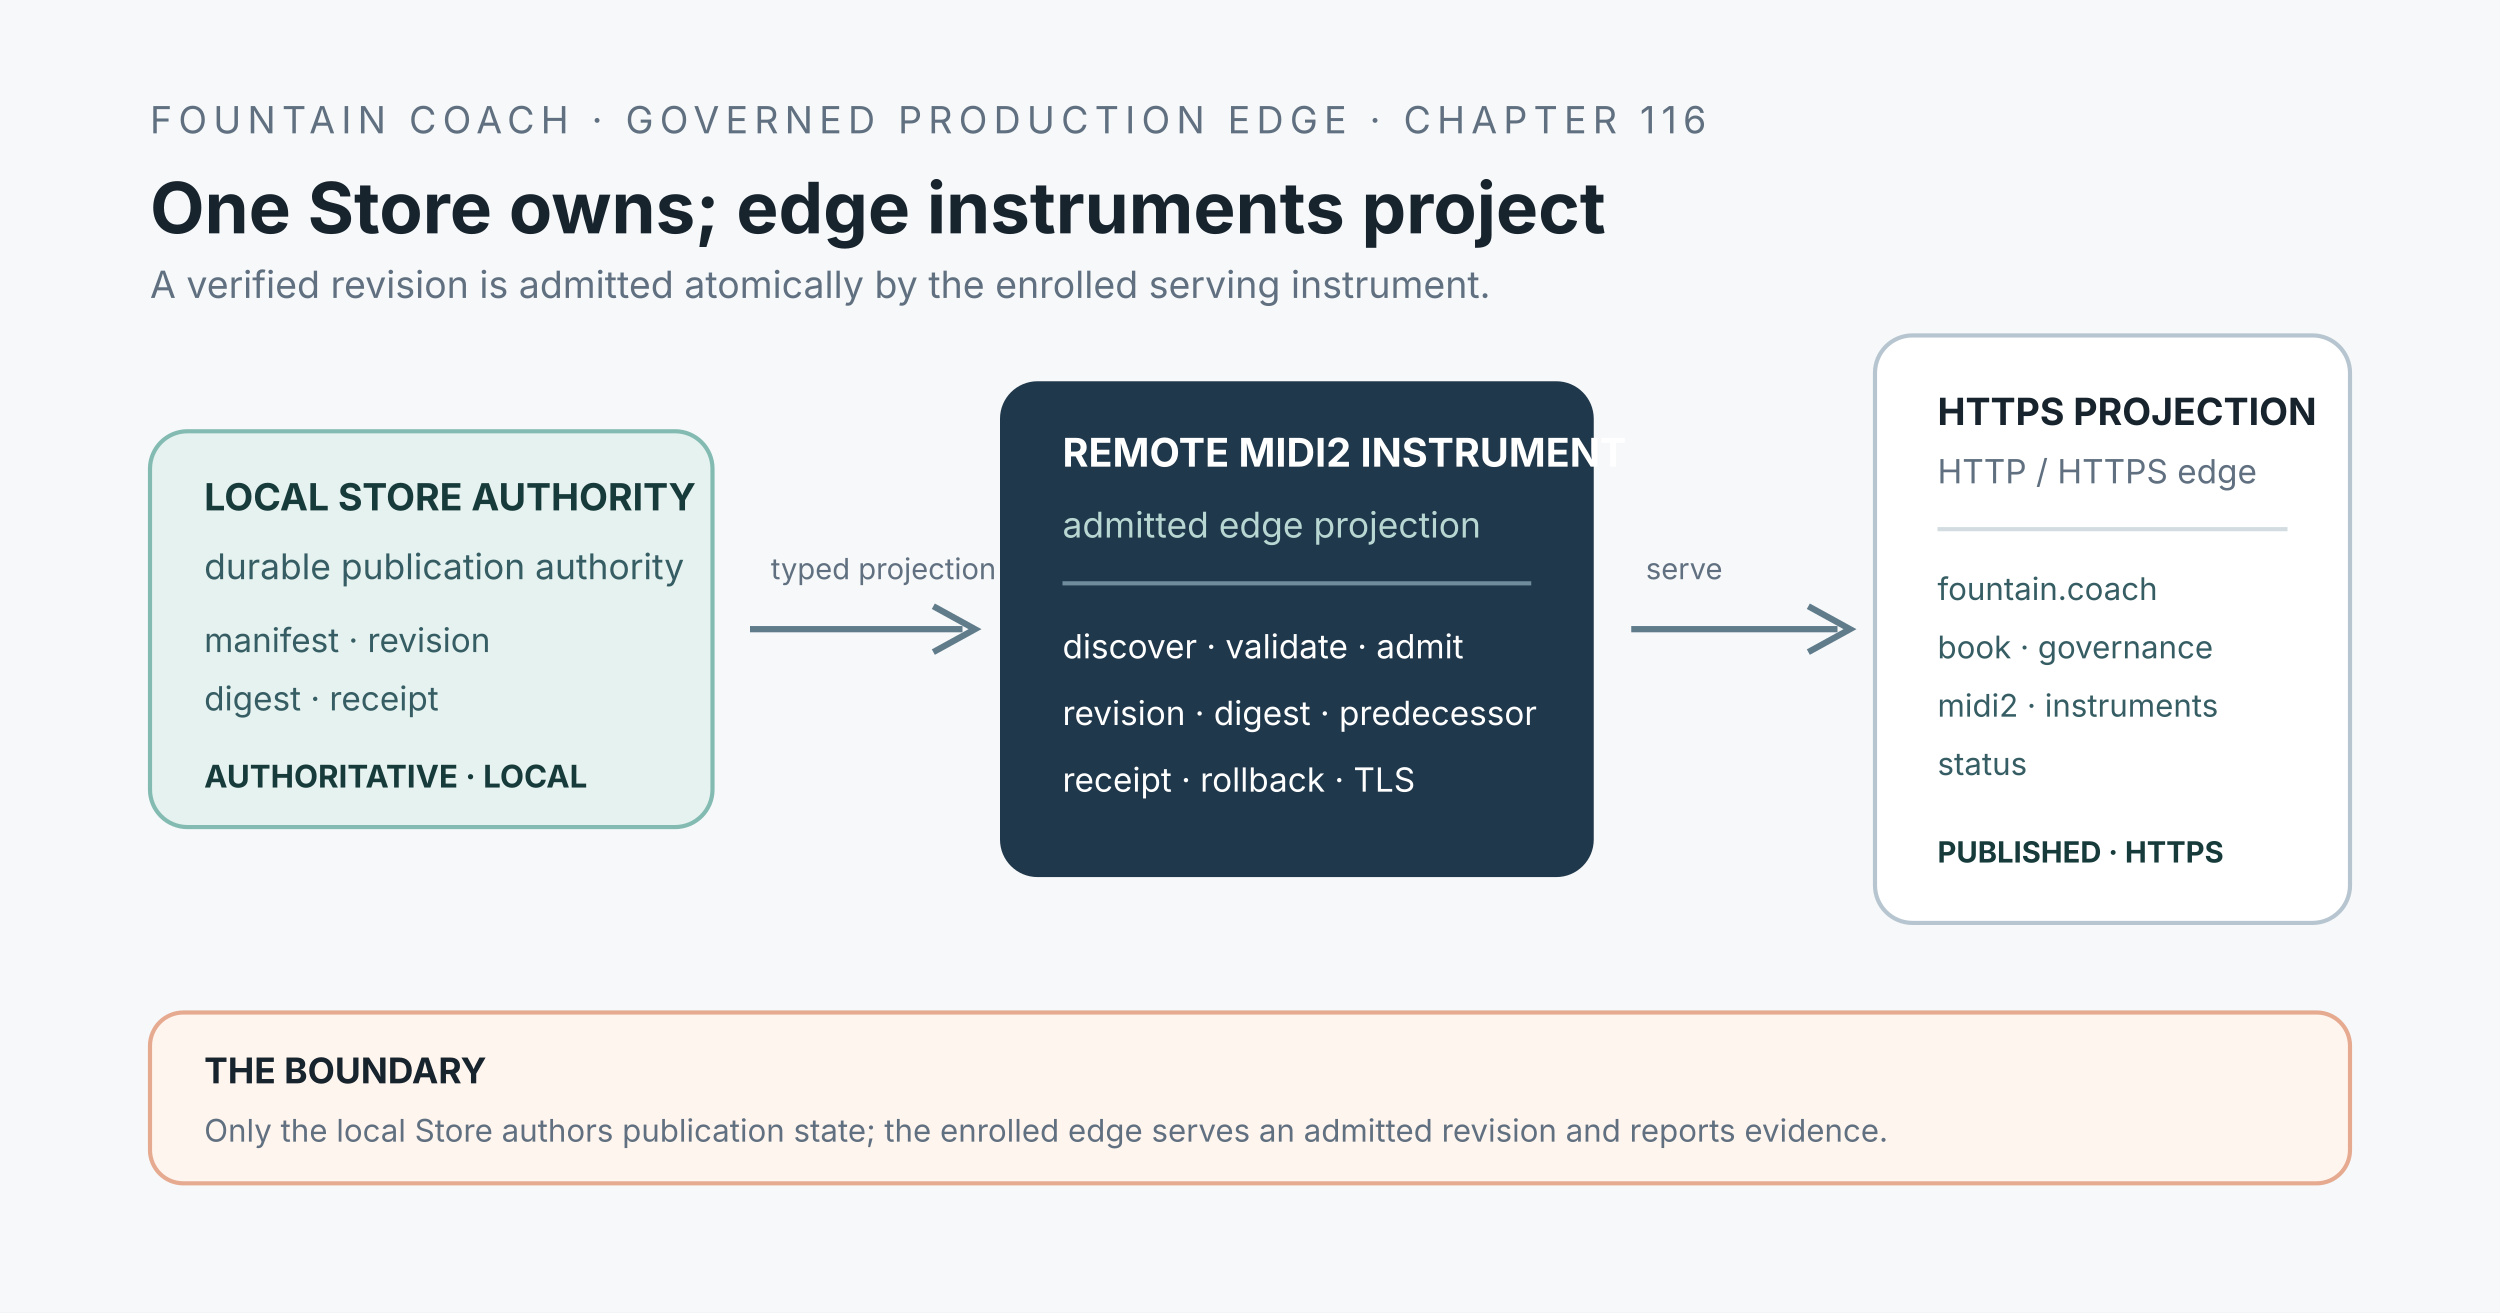
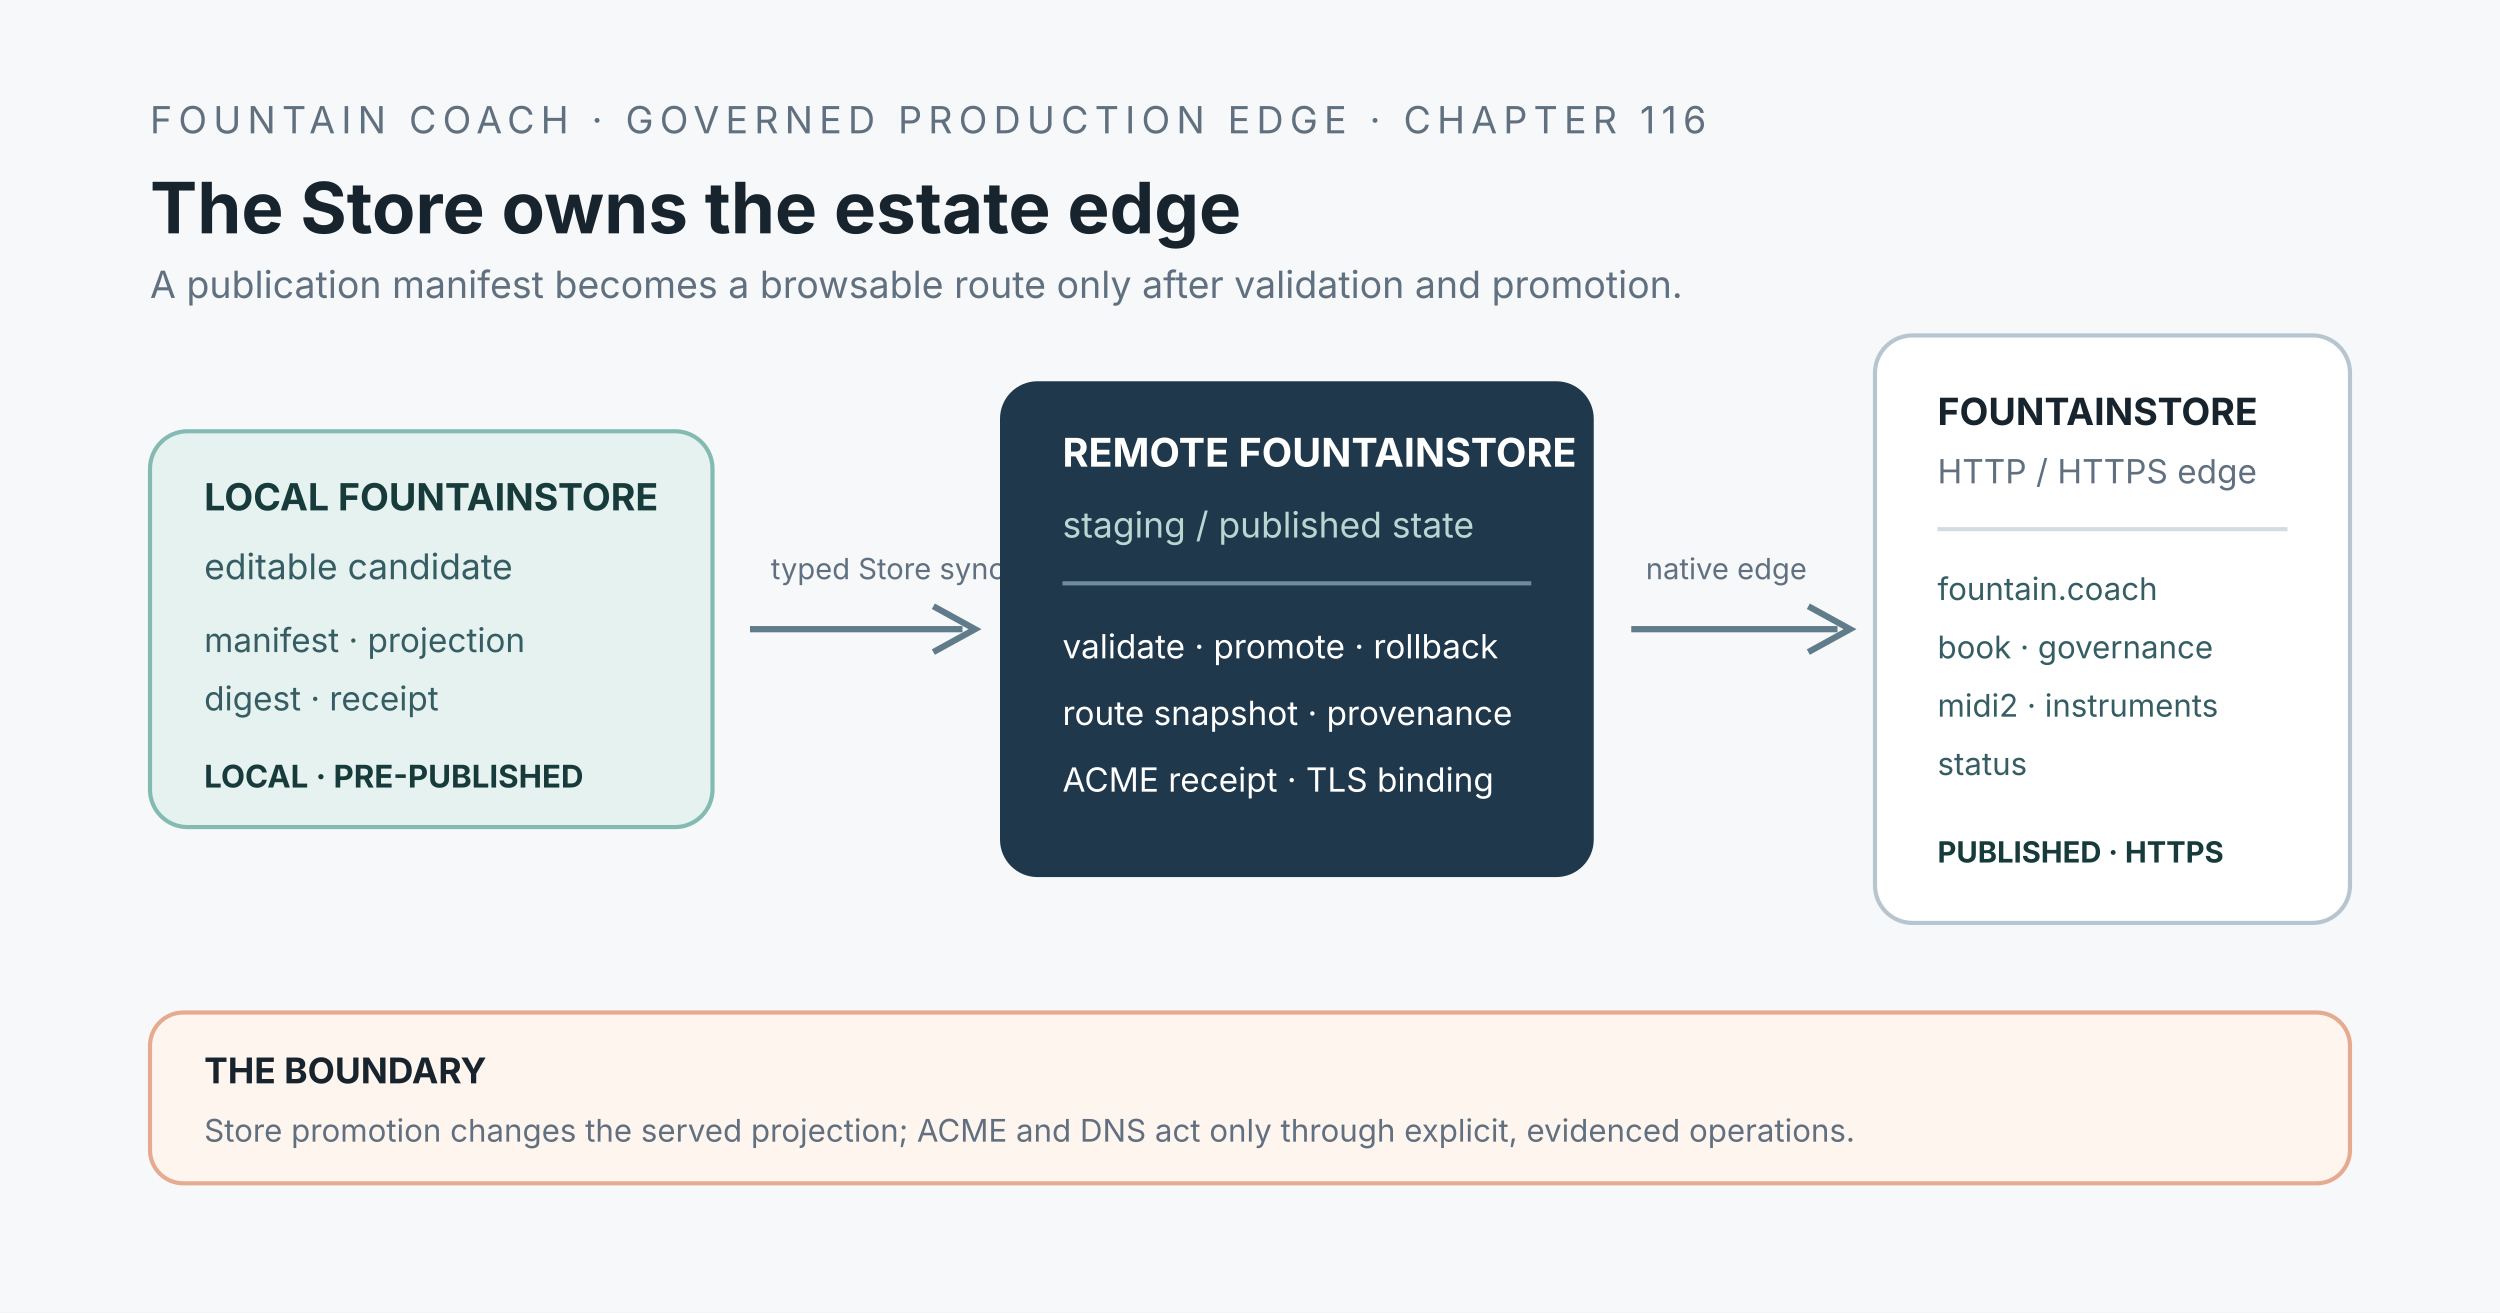
<svg xmlns="http://www.w3.org/2000/svg" viewBox="0 0 1200 630" role="img" aria-labelledby="title desc">
  <rect width="1200" height="630" fill="#f6f8f9" />
  <text x="72" y="64" fill="#607080" font-family="-apple-system, BlinkMacSystemFont, sans-serif" font-size="18" letter-spacing="3">FOUNTAIN COACH · GOVERNED PRODUCTION EDGE · CHAPTER 116</text>
-   <text x="72" y="112" fill="#17232d" font-family="-apple-system, BlinkMacSystemFont, sans-serif" font-size="34" font-weight="700">One Store owns; edge instruments project</text>
-   <text x="72" y="143" fill="#607080" font-family="-apple-system, BlinkMacSystemFont, sans-serif" font-size="18">A verified revision is admitted atomically by the enrolled serving instrument.</text>
+   <text x="72" y="112" fill="#17232d" font-family="-apple-system, BlinkMacSystemFont, sans-serif" font-size="34" font-weight="700">The Store owns the estate edge</text>
+   <text x="72" y="143" fill="#607080" font-family="-apple-system, BlinkMacSystemFont, sans-serif" font-size="18">A publication manifest becomes a browsable route only after validation and promotion.</text>
  <rect x="72" y="207" width="270" height="190" rx="18" fill="#e5f2ef" stroke="#83bbb2" stroke-width="2" />
-   <text x="98" y="245" fill="#173b3b" font-family="-apple-system, BlinkMacSystemFont, sans-serif" font-size="18" font-weight="700">LOCAL STORE AUTHORITY</text>
-   <text x="98" y="278" fill="#355d63" font-family="-apple-system, BlinkMacSystemFont, sans-serif" font-size="17">durable publication authority</text>
-   <text x="98" y="313" fill="#355d63" font-family="-apple-system, BlinkMacSystemFont, sans-serif" font-size="16">manifest · revision</text>
+   <text x="98" y="245" fill="#173b3b" font-family="-apple-system, BlinkMacSystemFont, sans-serif" font-size="18" font-weight="700">LOCAL FOUNTAINSTORE</text>
+   <text x="98" y="278" fill="#355d63" font-family="-apple-system, BlinkMacSystemFont, sans-serif" font-size="17">editable candidate</text>
+   <text x="98" y="313" fill="#355d63" font-family="-apple-system, BlinkMacSystemFont, sans-serif" font-size="16">manifest · projection</text>
  <text x="98" y="341" fill="#355d63" font-family="-apple-system, BlinkMacSystemFont, sans-serif" font-size="16">digest · receipt</text>
-   <text x="98" y="378" fill="#173b3b" font-family="-apple-system, BlinkMacSystemFont, sans-serif" font-size="15" font-weight="700">AUTHORITATIVE · LOCAL</text>
+   <text x="98" y="378" fill="#173b3b" font-family="-apple-system, BlinkMacSystemFont, sans-serif" font-size="15" font-weight="700">LOCAL · PRE-PUBLISHED</text>
  <path d="M360 302 H462" fill="none" stroke="#607b8a" stroke-width="3" />
  <path d="M448 291 L468 302 L448 313" fill="none" stroke="#607b8a" stroke-width="3" />
-   <text x="370" y="278" fill="#607080" font-family="-apple-system, BlinkMacSystemFont, sans-serif" font-size="14">typed projection</text>
+   <text x="370" y="278" fill="#607080" font-family="-apple-system, BlinkMacSystemFont, sans-serif" font-size="14">typed Store sync</text>
  <rect x="480" y="183" width="285" height="238" rx="18" fill="#20384b" />
-   <text x="510" y="224" fill="#ffffff" font-family="-apple-system, BlinkMacSystemFont, sans-serif" font-size="19" font-weight="700">REMOTE MIDI2 INSTRUMENT</text>
-   <text x="510" y="258" fill="#b9d7d2" font-family="-apple-system, BlinkMacSystemFont, sans-serif" font-size="17">admitted edge projection</text>
+   <text x="510" y="224" fill="#ffffff" font-family="-apple-system, BlinkMacSystemFont, sans-serif" font-size="19" font-weight="700">REMOTE FOUNTAINSTORE</text>
+   <text x="510" y="258" fill="#b9d7d2" font-family="-apple-system, BlinkMacSystemFont, sans-serif" font-size="17">staging / published state</text>
  <line x1="510" y1="280" x2="735" y2="280" stroke="#6e8c9c" stroke-width="2" />
-   <text x="510" y="316" fill="#ffffff" font-family="-apple-system, BlinkMacSystemFont, sans-serif" font-size="16">discover · validate · admit</text>
-   <text x="510" y="348" fill="#ffffff" font-family="-apple-system, BlinkMacSystemFont, sans-serif" font-size="16">revision · digest · predecessor</text>
-   <text x="510" y="380" fill="#ffffff" font-family="-apple-system, BlinkMacSystemFont, sans-serif" font-size="16">receipt · rollback · TLS</text>
+   <text x="510" y="316" fill="#ffffff" font-family="-apple-system, BlinkMacSystemFont, sans-serif" font-size="16">validate · promote · rollback</text>
+   <text x="510" y="348" fill="#ffffff" font-family="-apple-system, BlinkMacSystemFont, sans-serif" font-size="16">route snapshot · provenance</text>
+   <text x="510" y="380" fill="#ffffff" font-family="-apple-system, BlinkMacSystemFont, sans-serif" font-size="16">ACME receipt · TLS binding</text>
  <path d="M783 302 H882" fill="none" stroke="#607b8a" stroke-width="3" />
  <path d="M868 291 L888 302 L868 313" fill="none" stroke="#607b8a" stroke-width="3" />
-   <text x="790" y="278" fill="#607080" font-family="-apple-system, BlinkMacSystemFont, sans-serif" font-size="14">serve</text>
+   <text x="790" y="278" fill="#607080" font-family="-apple-system, BlinkMacSystemFont, sans-serif" font-size="14">native edge</text>
  <rect x="900" y="161" width="228" height="282" rx="18" fill="#ffffff" stroke="#b6c5cf" stroke-width="2" />
-   <text x="930" y="204" fill="#17232d" font-family="-apple-system, BlinkMacSystemFont, sans-serif" font-size="18" font-weight="700">HTTPS PROJECTION</text>
+   <text x="930" y="204" fill="#17232d" font-family="-apple-system, BlinkMacSystemFont, sans-serif" font-size="18" font-weight="700">FOUNTAINSTORE</text>
  <text x="930" y="232" fill="#607080" font-family="-apple-system, BlinkMacSystemFont, sans-serif" font-size="16">HTTP / HTTPS edge</text>
  <line x1="930" y1="254" x2="1098" y2="254" stroke="#d2dce1" stroke-width="2" />
  <text x="930" y="288" fill="#355d63" font-family="-apple-system, BlinkMacSystemFont, sans-serif" font-size="15">fountain.coach</text>
  <text x="930" y="316" fill="#355d63" font-family="-apple-system, BlinkMacSystemFont, sans-serif" font-size="15">book · governance</text>
  <text x="930" y="344" fill="#355d63" font-family="-apple-system, BlinkMacSystemFont, sans-serif" font-size="15">midi2 · instruments</text>
  <text x="930" y="372" fill="#355d63" font-family="-apple-system, BlinkMacSystemFont, sans-serif" font-size="15">status</text>
  <text x="930" y="414" fill="#173b3b" font-family="-apple-system, BlinkMacSystemFont, sans-serif" font-size="14" font-weight="700">PUBLISHED · HTTPS</text>
  <rect x="72" y="486" width="1056" height="82" rx="16" fill="#fff5ef" stroke="#e5aa8f" stroke-width="2" />
  <text x="98" y="520" fill="#17232d" font-family="-apple-system, BlinkMacSystemFont, sans-serif" font-size="17" font-weight="700">THE BOUNDARY</text>
-   <text x="98" y="548" fill="#607080" font-family="-apple-system, BlinkMacSystemFont, sans-serif" font-size="15">Only the local Store authors publication state; the enrolled edge serves an admitted revision and reports evidence.</text>
+   <text x="98" y="548" fill="#607080" font-family="-apple-system, BlinkMacSystemFont, sans-serif" font-size="15">Store promotion changes the served projection; ACME and DNS act only through explicit, evidenced operations.</text>
</svg>
